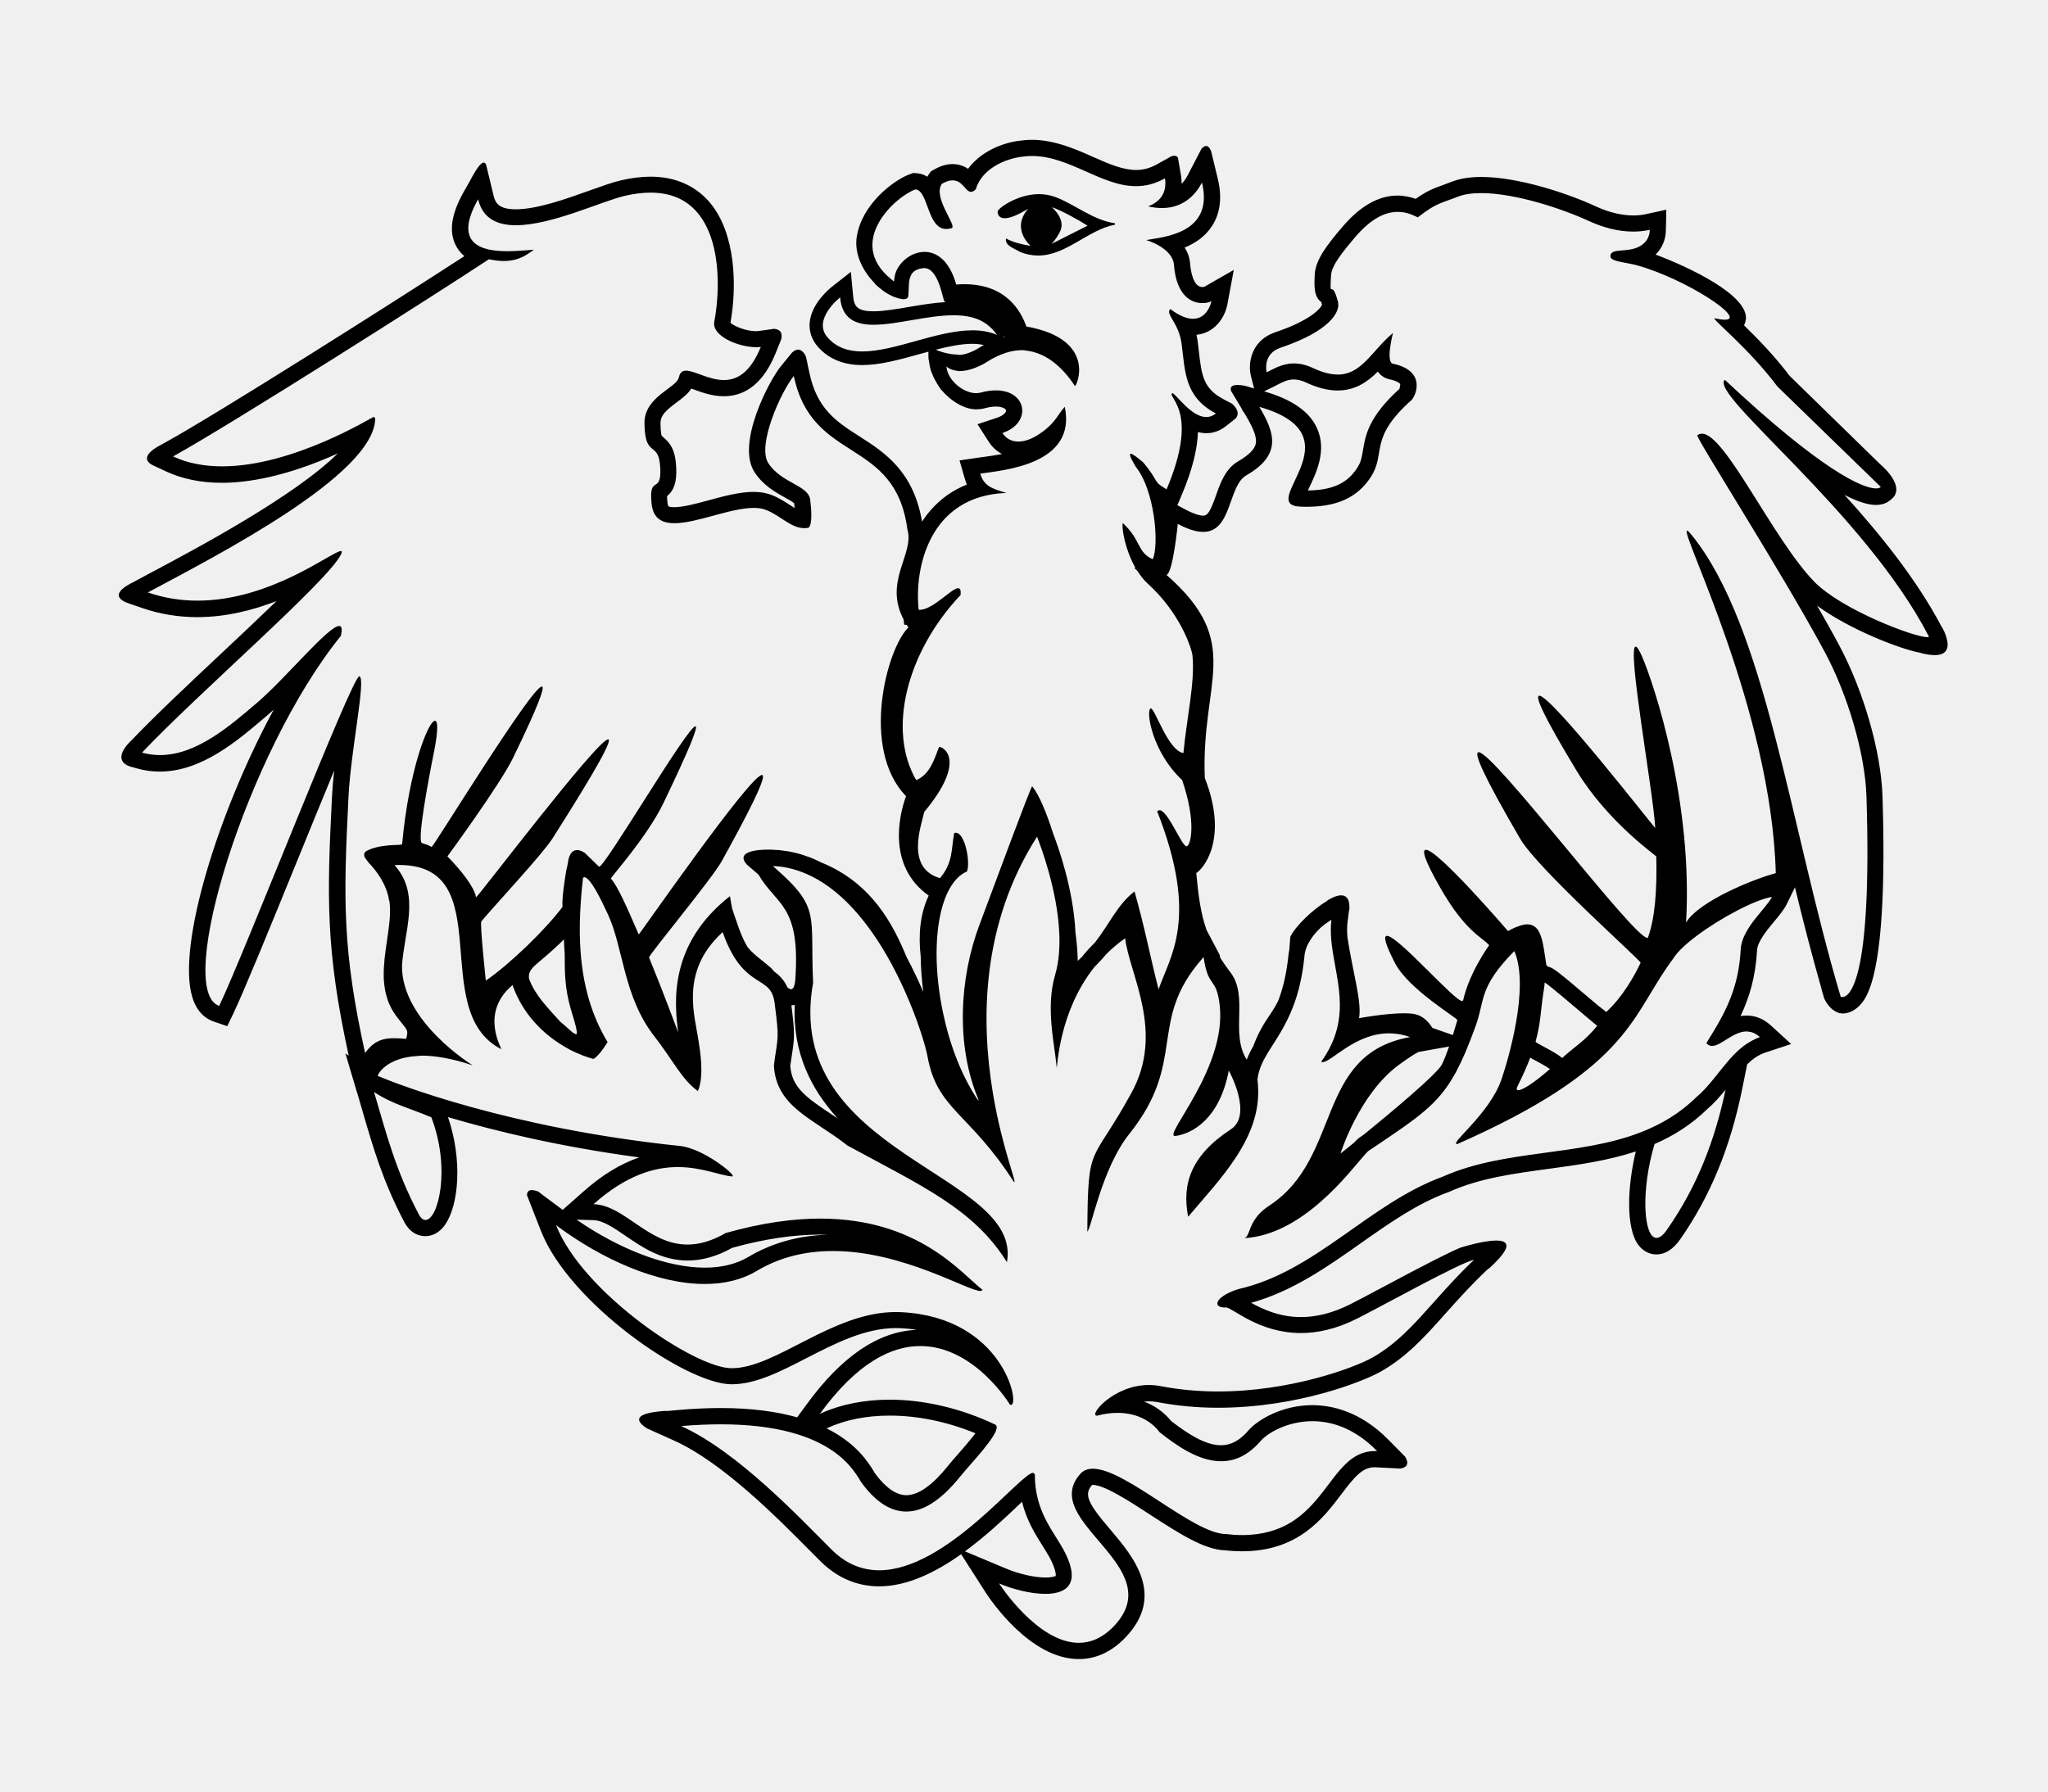
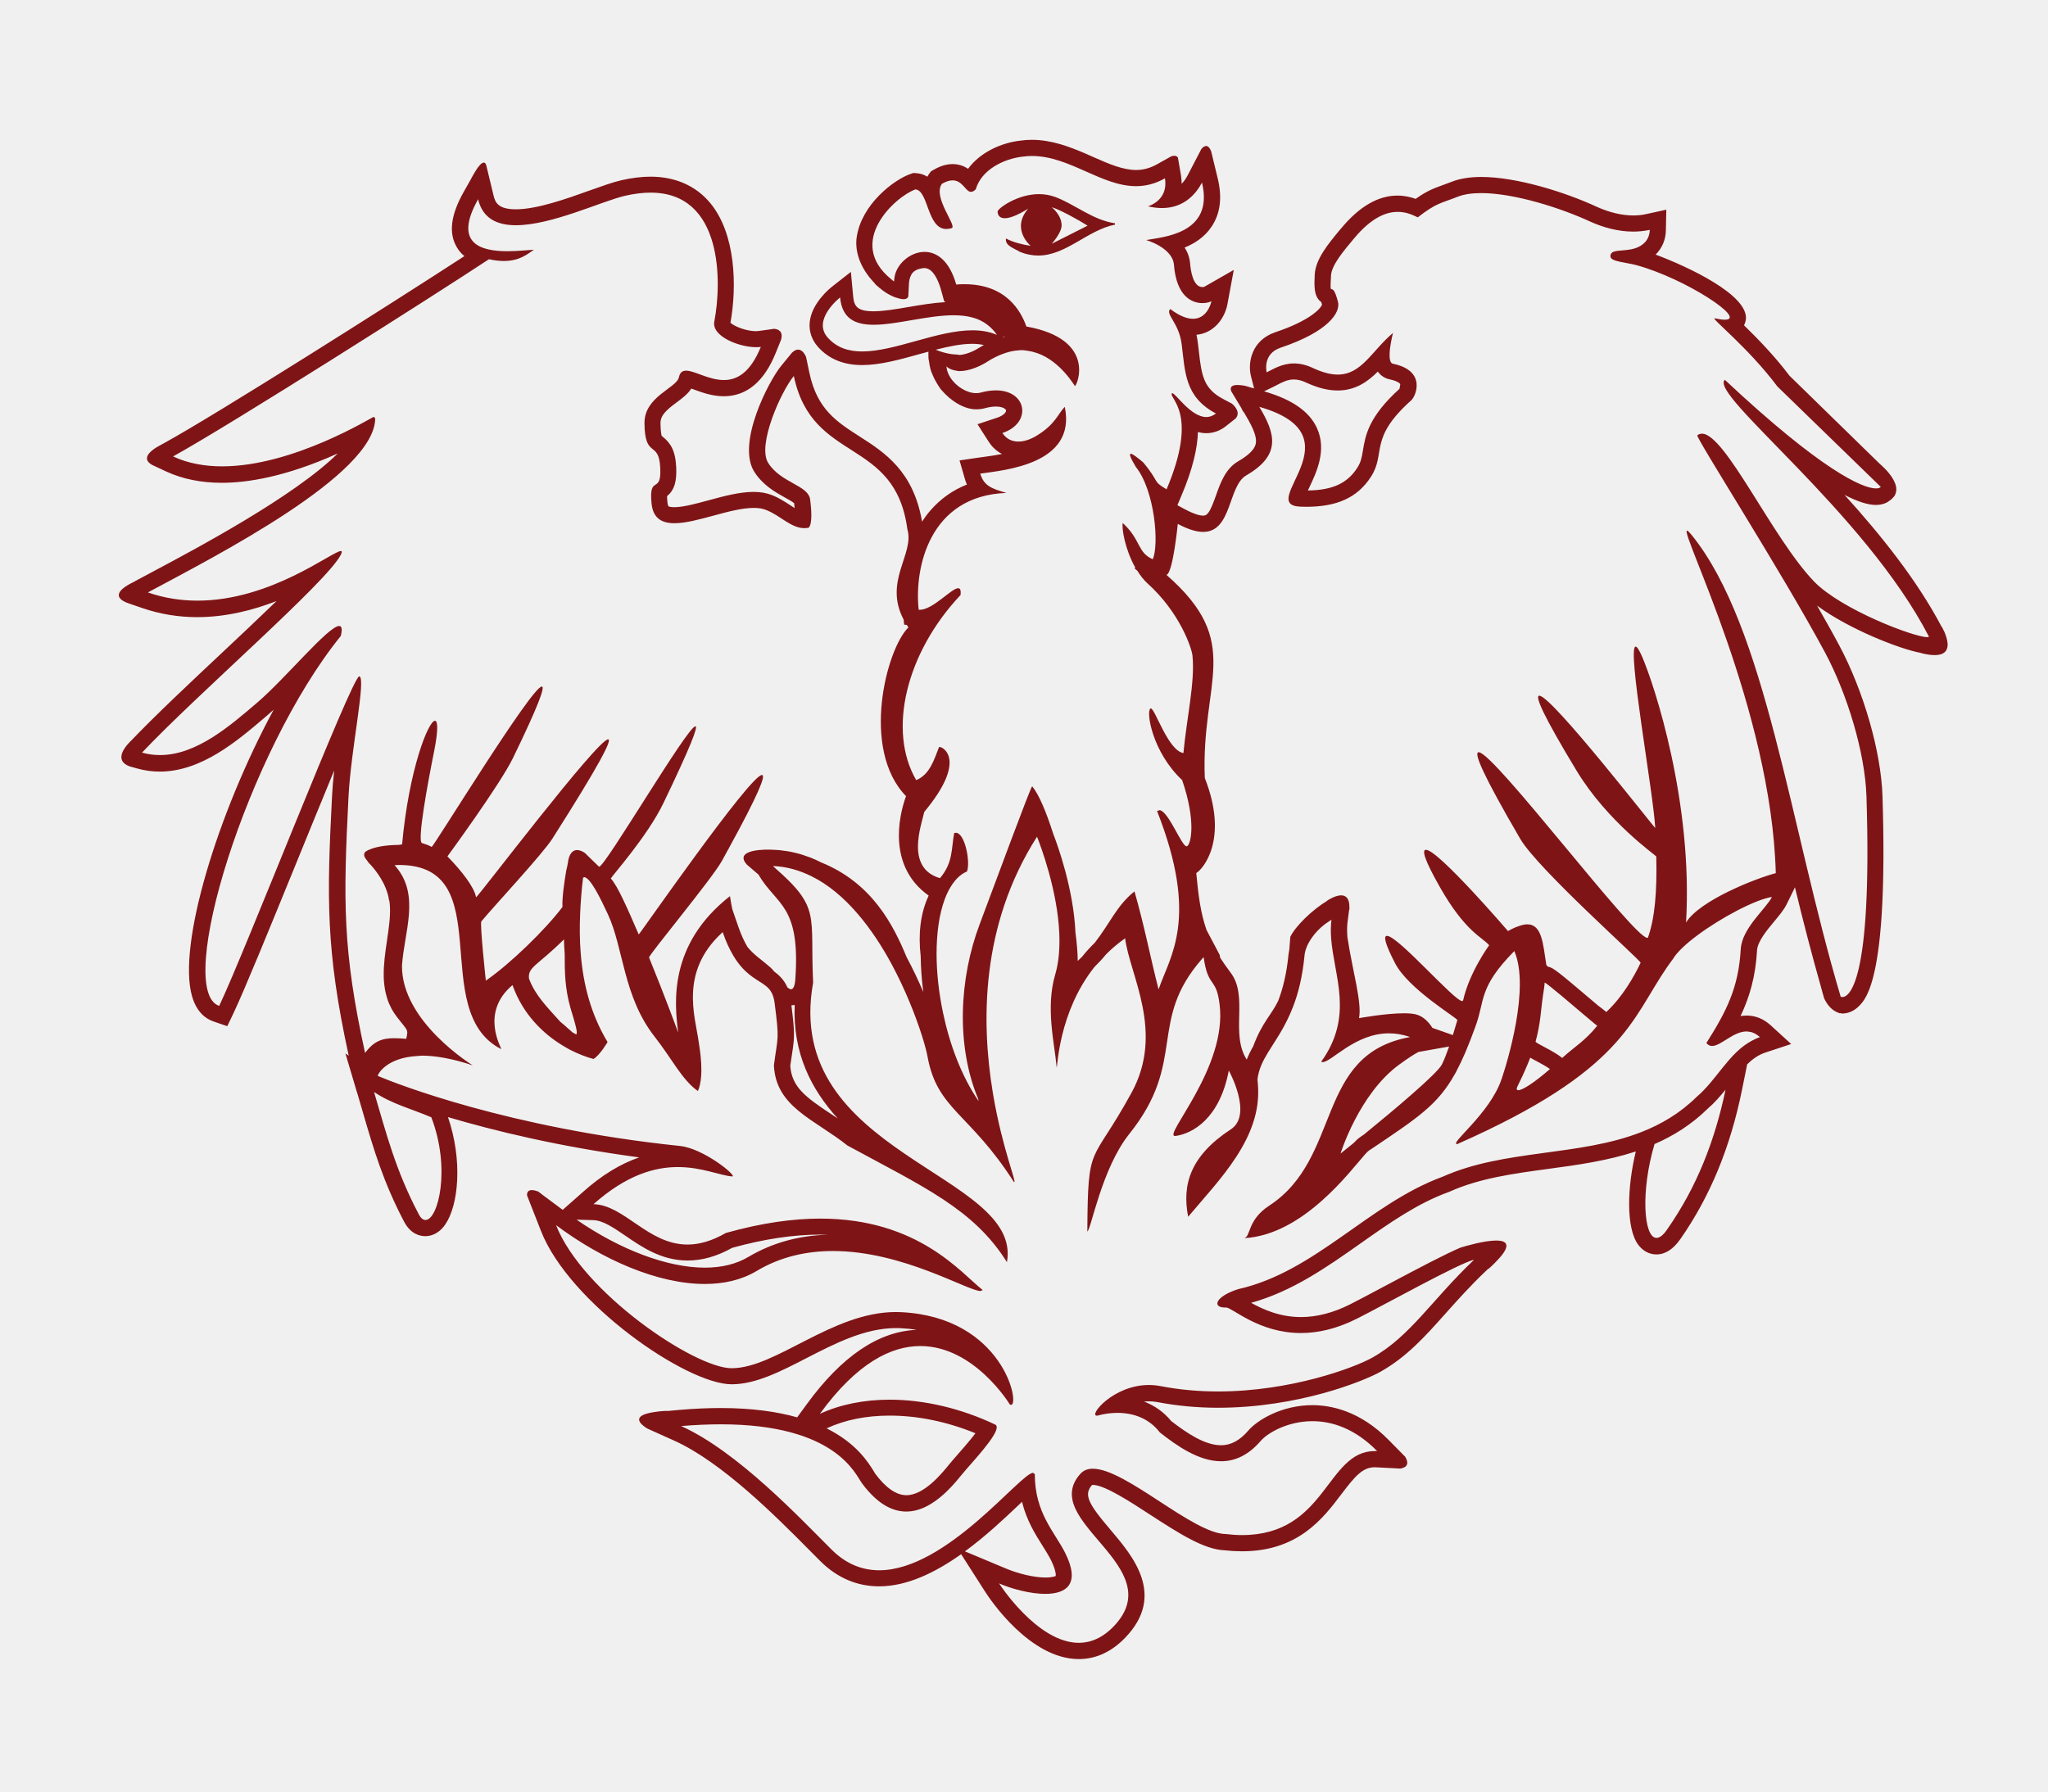
<svg xmlns="http://www.w3.org/2000/svg" version="1.1" x="0px" y="0px" viewBox="0 0 576 504" style="enable-background:new 0 0 576 504;" xml:space="preserve">
  <style type="text/css">
- 	.st0{fill:#000000;}
- 	.st1{fill:#000000;}
- 	.st2{fill:#000000;}
+ 	.st0{fill:#7F1416;}
+ 	.st1{fill:#737474;}
+ 	.st2{fill:#FFFFFF;}
	.st3{display:none;}
	.st4{display:inline;}
</style>
  <g id="phoenix">
    <g>
      <g>
        <path class="st0" d="M292.23,54.61c-6.23,0-11.65,4.11-11.65,4.88c0,1.08,0.59,1.9,2.02,1.9c1.35,0,3.48-0.76,6.59-2.7     c-4.99,5.77,0.68,10.47,0.68,10.47c-2.06-0.31-5.04-0.99-6.93-2.08c-0.39,2.08,2.49,2.85,3.87,3.75     c1.82,0.75,3.57,1.06,5.19,1.06c7.84,0,13.92-7.2,21.58-8.69v-0.39c-6.19-0.89-11.09-5.23-16.77-7.39     C295.26,54.86,293.72,54.61,292.23,54.61 M295.79,68.58c0,0,2.8-3.03,2.79-5.2c-0.01-2.95-2.79-5.09-2.79-5.09     c2.39,0.68,8.06,3.88,10.09,5.2L295.79,68.58z" />
        <path class="st0" d="M290.24,39.33c-1.12,0-2.22,0.08-3.32,0.24c-5.26,0.6-11.23,3.24-14.64,7.91c-1.11-0.73-2.55-1.32-4.37-1.32     c-1.69,0-3.39,0.51-5.24,1.56l-0.83,0.48l-0.57,0.77l-0.47,0.74c-0.83-0.53-1.79-0.89-2.96-0.98l-0.96-0.07l-0.92,0.32     c-4.55,1.61-13.65,8.48-15.01,17.72c-0.52,3.51,0.54,8.29,5.06,12.99H246l0.14,0.16l-0.03,0.03c0.27,0.28,0.65,0.61,1.03,0.92     l0.11,0.11l0.06,0.04l0.25,0.19c0.89,0.75,2.13,1.63,3.54,2.23v0.02l0.08,0.02l0.31,0.12c0.27,0.11,0.53,0.2,0.83,0.27l0.13,0.03     l0.03,0.01l0.15,0.07c0.62,0.18,1.1,0.26,1.49,0.26c1.35,0,1.35-0.92,1.35-0.92l0.05-0.99l0.11-2.22     c0.01-1.2,0.33-2.08,0.61-2.62l0.2-0.4l0.27-0.32c0.53-0.58,1.29-1.01,2.51-1.2l0.23-0.04l0.38-0.04l0.21-0.02l0.36,0.06     c2.23,0.35,3.53,3.7,4.09,5.5l0.09,0.31l0.19,0.65l0.37,1.33l0.43,1.6l0.27-0.02l0.06,0.16c-3.37,0.2-6.84,0.77-10.22,1.35     c-3.68,0.63-7.15,1.23-9.99,1.23c-4.55,0-5.49-1.37-5.74-4.24l-0.64-6.84l-5.31,4.16c-0.59,0.46-5.81,4.68-6.28,10.1     c-0.21,2.5,0.59,4.85,2.32,6.81c3.01,3.41,7.2,5.14,12.44,5.14c5.02,0,10.55-1.53,15.92-3.03c0.91-0.24,1.82-0.5,2.73-0.74     c-0.01,0.4-0.04,1.08,0.01,1.93c0.11,0.65,0.2,1.11,0.2,1.11c0.05,0.61,0.2,1.21,0.34,1.81c0.16,0.66,0.45,1.28,0.71,1.91     c0.31,0.67,0.63,1.37,1.09,2.1c0.37,0.58,0.7,1.17,1.12,1.73l0.23,0.24c2.68,3.15,6.43,5.39,9.69,5.39c0.87,0,1.72-0.1,2.5-0.32     c1.12-0.31,2.15-0.46,3.07-0.46c1.85,0,2.78,0.63,2.86,1.08c0.07,0.49-0.66,1.43-2.48,2.05l-5.55,1.84l3.16,4.93     c0.97,1.52,2.26,2.68,3.73,3.44c-1.98,0.4-3.85,0.65-5.23,0.84l-1.59,0.22l-5.12,0.75l1.44,5c0.18,0.66,0.39,1.23,0.63,1.79     c-4,1.58-7.42,4.02-10.28,7.31c-0.86,0.99-1.63,2.03-2.33,3.12c-2.44-14.18-10.45-19.41-17.61-23.98     c-6.41-4.11-11.92-7.64-14.07-17.86l-0.89-4.21l-0.07-0.31c-0.27-0.64-1.02-2.03-2.22-2.03c-0.5,0-1.06,0.23-1.71,0.85     l-0.21,0.25l-2.87,3.5c-3.45,4.22-12.59,21.73-7.54,29.76c2.41,3.8,6,5.8,8.63,7.26c0.86,0.46,2.1,1.16,2.59,1.59     c0.05,0.5,0.09,0.96,0.12,1.36l-1.15-0.75c-1.5-0.97-3.18-2.09-5.25-2.9c-1.52-0.6-3.19-0.89-5.15-0.89     c-3.91,0-8.31,1.18-12.56,2.34c-3.56,0.97-7.23,1.96-9.74,1.96c-1.25,0-1.61-0.24-1.61-0.24s-0.23-0.28-0.31-1.21     c-0.07-0.77-0.1-1.3-0.1-1.65c2.06-1.74,2.77-4.14,2.57-8.17c-0.23-4.75-1.62-6.79-3.79-8.55l-0.29-0.25     c0.01,0-0.32-0.79-0.34-3.59c-0.01-2.26,1.82-3.8,4.6-5.86c1.52-1.13,3.08-2.3,4.07-3.85l0.81,0.29c2.28,0.83,5.1,1.87,8.32,1.87     c6.41,0,11.33-4.08,14.6-12.15l1.43-3.54l0.08-0.19c0.68-2.45-0.81-3.01-2-3.09l-1.2,0.18l-3.17,0.44l-0.64,0.05     c-2.83,0-6.2-1.39-7.22-2.38c1.86-10.26,1.48-24.99-5.65-33.63c-4.03-4.88-9.84-7.46-16.83-7.46c-2.54,0-5.29,0.34-8.18,1     c-2.39,0.54-5.39,1.63-8.89,2.87c-6.61,2.37-14.84,5.31-20.81,5.31c-4.9,0-5.78-1.88-6.25-3.8l-1.95-8.1l-0.16-0.61     c-0.16-0.45-0.39-0.63-0.66-0.63c-0.65,0-1.53,1.11-2.26,2.27c-0.78,1.24-1.42,2.49-1.43,2.52l-1.92,3.4     c-3.68,6.5-4.32,11.59-2,15.57c0.59,1.03,1.33,1.86,2.16,2.55c-20.5,13.34-69.37,44.28-84.19,52.46l-1.68,0.92l-0.53,0.3     c-1.44,0.84-5.1,3.38-0.98,5.28l0.03,0l3.42,1.6c4.58,2.13,9.88,3.21,15.72,3.21c6.96,0,17.81-1.59,32.58-8.25     c-12.15,12.04-39.81,26.77-51.99,33.24l-3.62,1.94l-2.23,1.2c-0.06,0.02-0.61,0.28-1.3,0.71c-1.89,1.14-4.64,3.46,0.61,5.17     l0.06,0.02l3.53,1.21c4.9,1.69,10.09,2.55,15.42,2.55c8.17,0,15.81-2,22.31-4.52c-4.85,4.7-10.32,9.84-15.28,14.5     c-9.43,8.85-19.15,17.98-25.64,24.81v-0.01c0,0-0.49,0.46-1.06,1.12c-1.39,1.67-3.21,4.7,0.73,6.1l1.3,0.36l0.82,0.23     c2.04,0.57,4.15,0.86,6.28,0.86c11.72,0,21.73-8.55,29.77-15.41l0.53-0.45c0.57-0.48,1.15-1,1.75-1.55     c-15.74,29.1-27.13,66.22-22.95,80.64c1.33,4.61,4.04,6.4,6.08,7.08l3.82,1.31l1.74-3.64c3.11-6.54,10.17-23.87,17.65-42.21     c3.33-8.18,7.19-17.63,10.68-26.08c-0.28,2.51-0.5,4.99-0.61,7.27c-1.43,28.24-1.82,43.18,4.7,72.96l-0.93-0.63l3.06,10.31     l0.1,0.45l0.04-0.04l0.43,1.45l1.28,4.39c2.93,10.08,5.71,19.6,11.62,30.81c1.86,3.52,4.51,4.03,5.93,4.03     c1.24,0,3.64-0.4,5.62-3.29c3.76-5.46,4.93-18.02,0.77-30.2c12.94,3.83,31.22,8.31,53.78,11.33c-5.34,1.83-10.6,5.05-15.86,9.76     l-5.66,5l-5.8-4.32l-0.07-0.07l-1-0.76c-0.58-0.22-1.24-0.41-1.81-0.41c-0.77,0-1.38,0.36-1.36,1.46l0.79,2.02l0.03,0.08     l3.11,7.94c7.93,20.24,40.84,43.11,53.6,43.13c6.79,0,13.71-3.57,21.05-7.35c8.12-4.17,16.48-8.46,25.18-8.46     c0.42,0,0.83,0,1.25,0.02c1.61,0.09,3.14,0.23,4.55,0.48c-10.72,0.42-21.08,7.46-30.87,20.91l-2.71,3.7     c-5.59-1.58-12.63-2.62-21.49-2.62c-3.63,0-7.52,0.17-11.55,0.52l-3.64,0.33l0.05-0.06c-1.56,0.06-2.78,0.2-3.8,0.38     c-6.21,0.98-3.9,3.23-1.79,4.56l1.98,0.9l5.72,2.57c13.42,6.06,28.64,21.38,37.72,30.53c1.23,1.25,2.35,2.36,3.36,3.38     c4.73,4.68,10.29,7.05,16.5,7.05c8,0,15.98-4.02,23.06-9.04l6.84,10.69c1.24,1.92,12.47,18.81,26.25,18.81     c4.82,0,9.2-2.02,13.05-6c11.52-11.96,2.14-22.96-4.05-30.27c-6.62-7.74-7.58-10.03-5.26-12.72l0.04,0.01l0.17-0.01     c3.29,0,10.51,4.72,16.31,8.5c7.68,4.97,14.94,9.71,20.83,9.9c1.65,0.18,3.27,0.27,4.82,0.27c15.79,0,22.81-9.27,27.93-16.05     c3.8-5,5.94-7.59,9.42-7.59l0.4,0.02l5.29,0.27l1.43,0.08c1.35-0.2,2.88-0.91,1.39-3.37l-0.32-0.31l-4.33-4.4     c-7.94-8.06-16.04-9.76-21.42-9.76c-8.71,0-15.51,4.25-17.97,7.09c-2.41,2.83-4.94,4.19-7.72,4.19c-4.56,0-9.61-3.4-14.03-6.82     c-2.03-2.49-4.65-4.35-7.65-5.48c0.45-0.04,0.91-0.06,1.36-0.06c0.81,0,1.63,0.07,2.41,0.22c5.4,1.03,11.1,1.59,17.02,1.59     c22.56,0,41-7.48,45.68-10.1c7.41-4.17,12.56-9.91,18.48-16.56c3.33-3.72,6.77-7.57,11.01-11.62l0.93-0.87l0.05,0.05     c1.26-1.11,2.17-2.04,2.93-2.9c3.53-3.92,2.06-5.04-0.8-5.04c-3.35,0-8.61,1.55-9.91,1.95l-0.3,0.1h0.03     c-3.86,1.64-10.55,5.11-21.88,11.15c-3.72,1.98-7.02,3.74-9.05,4.76c-4.7,2.36-9.33,3.57-13.79,3.57c-6,0-10.73-2.18-14.03-4.01     c11.65-3.23,21.38-10.09,30.81-16.74c8.16-5.75,15.88-11.19,24.68-14.4l0.15-0.04l0.13-0.07c8.5-3.82,17.97-5.09,27.98-6.45     c8.2-1.1,16.52-2.28,24.44-4.88c-2.41,9.96-2.8,21.48,0.66,26.22c1.3,1.76,3.13,2.75,5.14,2.75c2.48,0,4.76-1.47,6.76-4.36     c8.33-11.95,13.99-25.65,17.3-41.89l1.46-7.23c1.53-1.5,3.14-2.64,5.03-3.28l7.35-2.43l-5.72-5.23c-2.02-1.85-4.3-2.78-6.79-2.78     c-0.59,0-1.19,0.07-1.73,0.14c2.5-5.27,4.22-11.01,4.64-18.49c0.12-2.47,2.85-5.76,4.84-8.14c1.44-1.73,2.69-3.23,3.47-4.78     l2.35-4.8c2.27,9.42,4.7,18.8,7.31,27.99c0.29,1.05,0.56,2.14,0.89,3.19c0.75,1.67,2.03,3.4,4.02,4.11l0.45,0.18l-0.09-0.11     c0.24,0.03,0.44,0.14,0.7,0.14c1.23,0,3.09-0.38,4.86-2.22c1.98-2.07,8.09-8.36,6.48-58.97c-0.41-12.5-5.3-29.49-12.12-42.29     c-1.84-3.48-3.99-7.27-6.27-11.26c8.9,6.58,23.24,12.22,29.22,13.3l-0.03,0.03c1.58,0.4,2.85,0.58,3.87,0.58     c2.96,0,3.73-1.49,3.65-3.19c-0.07-1.15-0.5-2.39-0.91-3.34c-0.39-0.85-0.76-1.48-0.76-1.48l-0.02,0.04     c-7-13.28-17.22-25.96-27.3-37.09c3.43,1.77,6.46,2.82,8.81,2.82c1.33,0,2.35-0.31,3.15-0.73v0.01l0.01-0.01l0.31-0.21l0.83-0.59     l0.46-0.47l0.08-0.06l0.35-0.42c1.52-2.34-0.38-5.22-2.07-7.11c-1.04-1.15-1.97-1.91-1.99-1.94L503.3,105.7     c-4.27-5.68-9.21-10.69-12.78-14.17c0.25-0.52,0.41-1.07,0.5-1.59c0.92-6.93-16.38-14.96-25.38-18.32     c1.81-1.78,2.85-4.16,2.89-6.88l0.12-5.75l-5.63,1.23c-1.16,0.27-2.39,0.39-3.65,0.39c-3.22,0-6.75-0.84-10.27-2.43     c-9-4.17-22.57-8.4-32.49-8.4c-3.23,0-6.01,0.45-8.25,1.33c-1.06,0.41-1.91,0.72-2.66,0.99c-2.69,0.97-4.48,1.67-7.54,3.84     c-1.34-0.47-3.08-0.92-5.13-0.92c-5.43,0-10.74,3.09-15.78,9.17l-0.34,0.38c-3.37,4.07-6.88,8.29-7.14,12.61     c-0.15,3.11-0.32,6.29,1.85,7.8l0.2,0.72c-0.4,1.12-3.4,4.5-13.11,7.75c-6.76,2.27-7.82,8.63-6.88,12.35l0.88,3.46l-0.99-0.27     l-1.52-0.45c-0.67-0.13-1.44-0.24-2.14-0.24c-1.29,0-2.29,0.38-1.79,1.74l0.59,0.98l2.4,3.99l-0.08-0.03l0.57,0.96l0.05-0.03     l0.5,0.85c2.43,4.06,3.29,6.52,2.85,8.22c-0.39,1.52-2.06,3.14-4.93,4.8c-3.56,2.07-4.98,6.07-6.23,9.61     c-1.6,4.51-2.34,5.67-3.57,5.67c-0.68,0-2.2-0.23-5.03-1.73l-2.25-1.2l1.15-2.72c3.23-7.61,4.49-13.38,4.63-17.88     c0.75,0.21,1.53,0.33,2.37,0.33c1.98,0,3.9-0.69,5.53-2l2.73-2.16c1.48-1.78-0.45-3.62-1.07-4.15l-2.37-1.25     c-5.53-2.92-6.15-6.43-6.93-13.46c-0.12-0.87-0.2-1.75-0.31-2.63c-0.09-0.71-0.23-1.39-0.36-2.03c4.95-0.46,7.97-4.67,8.7-8.6     l1.79-9.65l-8.32,4.77l-0.47,0.06c-2.68,0-3.33-4.63-3.49-6.61c-0.14-1.75-0.72-3.23-1.54-4.51c2.87-1.17,5.66-2.99,7.59-5.9     c2.43-3.62,3.01-8.13,1.74-13.44l-1.87-7.74c-0.44-1.08-0.93-1.49-1.42-1.49c-0.46,0-0.91,0.35-1.33,0.83l-3.83,7.37     c-0.51,0.95-1.07,1.78-1.72,2.44c0-0.73-0.06-1.49-0.17-2.29l-0.71-4.07l-0.17-1.02c-0.24-0.38-0.62-0.51-1.02-0.51     c-0.29,0-0.59,0.07-0.87,0.16l-0.9,0.51l-3.06,1.71c-1.92,1.08-3.87,1.62-5.91,1.62c-3.7,0-7.67-1.71-11.86-3.57l-2.39-1.05     C300.76,41.25,295.75,39.35,290.24,39.33 M273.1,53.97c0.39,0,0.81-0.2,1.34-0.72c1.57-5.51,7.91-8.59,13.14-9.18     c0.91-0.13,1.79-0.19,2.66-0.19c10.55,0,19.5,8.49,29.26,8.49c2.66,0,5.34-0.62,8.14-2.2c1.05,6.3-4.8,7.87-4.77,7.87     c1.41,0.33,2.72,0.49,3.91,0.49c6.46,0,9.77-4.3,11.28-7.17c3.49,14.5-11.13,15.31-15.69,16.17c0,0,7.41,2.12,7.8,6.96     c0.7,8.87,5.03,10.78,8.01,10.78c1.13,0,2.07-0.27,2.53-0.55c-0.19,1.04-1.44,4.96-5.18,4.96c-1.62,0-3.72-0.73-6.39-2.74     c-1.49,1.48,2.42,3.76,3.2,9.86c1,7.69,0.75,14.82,9.64,19.52c-0.9,0.7-1.8,1-2.71,1c-4.35,0-8.63-6.71-9.56-6.71l-0.16,0.11     c-0.62,1.51,7.57,5.66-1.45,26.93c-4.12-2.39-1.83-1.92-6.59-7.59c-1.76-1.48-3-2.41-3.47-2.41c-0.54,0-0.15,1.08,1.42,3.71     c5.34,6.65,6.59,21.86,4.75,25.96c-4.39-1.91-3.26-5.41-8.43-10.19c-0.37,1.52,0.71,7.63,3.55,12.59l-0.3,0.11l0.86,0.75     c0.81,1.29,1.73,2.52,2.81,3.5c9.24,8.33,12.51,18.4,12.69,20.4c0.73,7.58-1.65,17.57-2.55,27.36     c-4.31-0.63-7.99-12.56-9.18-12.56l-0.09,0.03c-1.32,0.85,0.54,12.33,8.91,20.14c4.05,11.83,2.43,18.18,1.35,18.61l-0.11,0.02     c-1.4,0-5.19-10.16-7.65-10.16l-0.64,0.25c11.92,30.3,3.58,40.83,0.42,50.16c-2.46-9.57-3.7-16.71-6.77-27.56     c-4.91,3.84-6.99,9.11-11.15,14.41c-1.27,1.24-2.48,2.56-3.61,3.98c-0.41,0.38-0.78,0.76-1.21,1.16c0-2.2-0.24-4.95-0.64-8.02     c-0.56-12.27-4.98-24.47-6.26-27.77c-1.91-6-3.99-10.99-5.9-13.33h-0.01c-0.38,0-10.26,26.8-14.75,38.75     c-5.77,15.24-6.72,34.15-0.44,49.18c0.05,0.21,0.08,0.38,0.11,0.61c-4.8-7-8.12-15.89-10-24.85c-1.19-5.66-1.8-11.32-1.81-16.55     c0-5.91,0.75-11.22,2.29-15.35c0.33-0.94,0.72-1.78,1.14-2.57c1.33-2.49,2.99-4.37,5.12-5.26c1.03-2.62-0.57-10.89-3.13-10.89     l-0.47,0.09c-0.83,4.48-0.29,8.31-3.99,12.68c-9.74-2.84-5.3-14.71-4.42-18.64c12.01-14.42,5.45-18.27,4.28-18.27l-0.12,0.02     c-1.38,3.48-2.56,7.73-6.43,9.31c-8.1-13.92-2.9-35.77,12.49-52.09c0.13-1.36-0.13-1.9-0.69-1.9c-1.87,0-7.08,6.08-10.84,6.08     l-0.26-0.02c-1.28-11.73,2.98-32.11,24.68-32.86c-4.14-1.21-6.34-1.97-7.36-5.43c6.55-0.97,27.16-2.55,23.77-18.79     c-1.95,1.96-2.58,4.88-7.95,8.14c-1.72,1.04-3.48,1.63-5.1,1.63c-1.8,0-3.41-0.74-4.49-2.41c8.36-2.77,6.98-11.99-1.81-11.99     c-1.28,0-2.69,0.18-4.26,0.61c-0.42,0.12-0.86,0.17-1.31,0.17c-2.65,0-5.66-1.88-7.25-4.38c-0.63-0.98-1.04-2.04-1.12-3.16     c0.67,0.67,1.56,0.99,2.47,1.16c0.42,0.06,0.78,0.18,1.22,0.18c2.69,0,5.83-1.35,7.95-2.74c1.3-0.83,2.5-1.41,3.68-1.9     c0.95-0.38,1.85-0.67,2.73-0.88c0.82-0.18,1.62-0.29,2.38-0.34c0.23-0.01,0.47-0.04,0.68-0.04c0.67,0,1.26,0.11,1.87,0.21     c7.3,1.06,11.85,7.91,13.16,9.88c0.57,0,6.29-13.19-13.65-16.74c-1.55-4.36-5.68-11.9-17.45-11.9c-0.75,0-1.49,0.03-2.28,0.09     c-1.92-6.77-5.49-9.18-8.91-9.18c-4.2,0-8.1,3.65-8.48,7.4c-0.02,0.18-0.07,0.35-0.07,0.53l-0.04,0.4l-0.41-0.32l-0.39-0.34     c-12.89-10.43,1.17-23.24,6.83-25.25c3.7,0.31,3.25,11.14,8.68,11.14c0.46,0,0.94-0.07,1.5-0.24c1.69-0.5-5.48-8.74-2.73-12.48     c1.21-0.69,2.17-0.96,2.98-0.96C270.75,50.71,271.55,53.97,273.1,53.97 M145.11,63.36c10.04,0,24.19-6.79,30.71-8.29     c2.63-0.6,5.02-0.88,7.17-0.88c20.4,0,20.04,25.24,17.91,36.27c-0.8,4.15,6.94,7.21,11.79,7.21c0.44,0,0.89-0.02,1.29-0.08     c-2.99,7.35-6.76,9.32-10.39,9.32c-4.22,0-8.25-2.64-10.61-2.64c-1.03,0-1.75,0.49-2.04,1.88c-0.66,3.02-9.72,5.38-9.68,12.87     c0.07,10.25,4.07,4.64,4.43,12.59c0.41,7.68-3.28,1.7-2.44,10.03c0.42,4.21,2.92,5.55,6.44,5.55c6.28,0,15.75-4.31,22.3-4.31     c1.29,0,2.47,0.17,3.48,0.58c4.12,1.62,6.97,5.12,10.79,5.12l1.13-0.09c1.27-1.07,0.7-6.07,0.48-7.86     c-0.44-4.19-8.19-4.67-11.82-10.41c-3.15-4.98,3.57-20.02,7.21-24.44c5.21,24.81,28.47,17.04,31.94,43.13     c2.07,6.92-6.77,14.57-1.05,25.39l0.15,1.43l0.75,0.07c0.15,0.23,0.25,0.47,0.44,0.71c-6.14,5.94-13.53,34.2-0.67,47.46     c-2.19,6-5.04,19.88,6.37,27.97c-2.38,5.09-2.95,10.9-2.25,17.02c0.04,3.24,0.28,6.65,0.74,10.1c-1.35-3.15-2.92-6.49-4.72-9.86     c-3.67-8.89-9.65-20.8-24.04-26.6c-0.96-0.5-1.95-0.94-2.94-1.34c-0.35-0.13-0.7-0.23-1.02-0.35c-0.68-0.25-1.37-0.49-2.06-0.69     c-0.4-0.12-0.81-0.21-1.22-0.31c-0.66-0.15-1.31-0.3-1.99-0.42c-0.45-0.07-0.88-0.13-1.32-0.18c-0.37-0.05-0.72-0.12-1.08-0.15     c-0.55-0.05-1.11-0.08-1.69-0.1l-0.7-0.03l0.01-0.01c0,0-0.39-0.01-1.03-0.01c-2.63,0.01-9.13,0.44-5.86,4.18l0.66,0.57     l2.63,2.26c5.1,8.75,11.84,8.41,10.38,29.38c-0.15,2.09-0.6,2.89-1.23,2.89c-0.3,0-0.64-0.22-0.99-0.51     c-0.94-2.12-2.35-3.48-3.74-4.49c-0.38-0.47-0.73-0.86-1.05-1.14c-2.44-2.16-4.6-3.45-6.45-5.76c-0.88-1.47-1.73-3.28-2.58-5.71     l-1.69-4.91c-0.24-1.12-0.46-2.32-0.66-3.67c-17.33,13.59-15.63,30.03-14.56,38.39c-0.01-0.08-3.84-10.47-8.19-21.13     c-0.23-0.57,17.6-22.01,20.45-27.11c0.67-1.2,1.29-2.37,1.9-3.48l0.06,0.03l0.07-0.11h-0.08c8.27-15.08,10.54-20.67,9.35-20.67     c-3.37,0-34.43,44.86-34.66,44.86c-3.19-7.4-5.98-13.75-7.85-15.75c0.47-0.9,10.33-11.92,14.81-21.23     c7.6-15.83,9.83-21.58,8.98-21.58c-2.2,0-25.37,39.49-27.06,39.49l-0.06-0.01c-1.39-1.29-2.69-2.66-3.87-3.76l0.01-0.01     l-0.21-0.16c-0.38-0.25-1.21-0.73-2.08-0.73c-0.97,0-1.98,0.59-2.46,2.77c-0.02,0.17-0.07,0.33-0.1,0.52l0.03-0.01     c-0.17,0.99-0.35,1.81-0.54,2.55c-0.56,3.37-1.2,7.85-1.04,10.16c-4.63,6.2-14.59,15.93-21.56,20.74c0,0-1.73-16.08-1.26-16.67     c3.5-4.24,17.19-18.9,19.98-23.28c13.11-20.61,16.92-27.93,15.68-27.93c-3.04,0-36.66,44.42-37.14,44.42l-0.02-0.01     c-0.46-2.83-4.14-7.5-8.04-11.49c0,0,14.78-20.16,18.42-27.64c7.14-14.7,9.12-20.14,8.13-20.14c-2.87,0-30.45,45.12-30.99,45.12     c-1.19-0.63-1.31-0.61-2.72-1.09c-1.39-0.47,1.53-16.43,3.46-26.04c1.13-5.77,1-8.36,0.2-8.36c-1.87,0-7.35,13.8-9.25,34.78     c-0.28,0.06-0.59,0.1-0.93,0.14c-1.68,0.01-5.76,0.17-8.4,1.38c-0.35,0.16-0.65,0.31-0.95,0.52c0,0-0.38,0.29-0.4,0.84     c0,0.28,0.08,0.65,0.4,1.08l0.91,1.24c0,0,3.16,3.04,4.8,7.21v0.01c0.43,1.1,0.78,2.24,0.91,3.45l0.05-0.2     c0.88,5.41-1.15,12.19-1.51,18.9l-0.01,0.17c-0.04,0.66-0.04,1.35-0.04,2c0,0.19,0,0.36,0,0.54c0.02,0.57,0.05,1.12,0.11,1.67     c0.02,0.24,0.05,0.48,0.08,0.72c0.05,0.49,0.14,0.98,0.23,1.5c0.05,0.27,0.11,0.52,0.17,0.78c0.11,0.47,0.25,0.95,0.4,1.42     c0.1,0.24,0.17,0.52,0.26,0.79c0.19,0.48,0.41,0.96,0.65,1.44c0.11,0.23,0.21,0.46,0.32,0.67c0.39,0.7,0.82,1.37,1.32,2.04     c3.25,4.28,3.43,3.57,2.79,6.38c-1.23-0.09-2.33-0.17-3.37-0.17c-3.3,0-5.72,0.77-8.2,4.16c-6.34-28.86-6.15-42.75-4.66-72.08     c0.66-13.33,5.04-33.5,3.03-33.88h-0.01c-2.03,0-32.12,77.48-39.39,92.71c-12.76-4.29,7.93-71.64,34.2-104.06     c0.48-1.98,0.27-2.81-0.46-2.81c-3.04,0-15.18,14.84-23.02,21.53c-7.66,6.54-17.07,14.78-27.36,14.78     c-1.67,0-3.36-0.21-5.07-0.69c15.76-16.67,51.89-47.85,55.91-55.64c0.38-0.75,0.36-1.06,0.01-1.06     c-2.36,0-19.64,13.95-40.32,13.95c-4.52,0-9.21-0.67-13.95-2.31c19.15-10.27,63.85-33.09,63.94-48.99l-0.41-0.4     c-0.39,0-22.53,13.92-42.65,13.92c-4.81,0-9.53-0.8-13.79-2.79c16.42-9.08,73.28-45.21,88.83-55.47     c1.59,0.34,2.97,0.49,4.18,0.49c4.41,0,6.63-1.9,8.47-3.17c-1.7,0.09-4.53,0.42-7.47,0.42c-7.32,0-15.32-2.04-8.22-14.61     C135.76,61.52,139.88,63.36,145.11,63.36 M398.75,61.14c5.35-4.13,6.29-3.85,11.25-5.8c1.8-0.71,4.06-1.02,6.59-1.02     c9.37,0,22.53,4.25,30.62,8c3.67,1.66,7.85,2.83,12.14,2.83c1.52,0,3.1-0.16,4.65-0.49c-0.07,3-2.16,4.61-4.26,5.23     c-3.22,1-7.04,0-6.79,2.34c0.15,1.38,4.56,1.61,7.3,2.36c13.83,3.78,31.34,15.35,24.86,15.35c-0.67,0-1.59-0.12-2.81-0.39     l-0.07-0.01c-1.03,0,9.58,8.37,17.65,19.17l29.08,28.26c-0.22,0.26-0.62,0.43-1.35,0.43c-3.76,0-15.28-5.05-42.5-30.55     c-4.58,4.11,39.32,37.18,57.43,72.29l-0.5,0.1c-3.74,0-24.13-7.74-31.8-15.62c-11.7-12.11-25.01-41.62-31.56-41.62     c-0.48,0-0.91,0.14-1.3,0.46c-0.72,0.28,23.82,38.54,35.97,61.21c6.13,11.48,11.18,27.93,11.59,40.32     c1.69,53.01-5.01,56.5-6.79,56.5l-0.45-0.08c-14.32-48.16-21.03-104.08-41.9-129.88c-0.69-0.84-1.11-1.25-1.31-1.25     c-2.2,0,23.73,50.49,24.95,96.35c-5.92,1.56-21.48,7.74-25.24,13.89c2-33.66-8.88-66.74-12.33-74.73     c-0.87-2.01-1.47-2.89-1.84-2.89c-2.54,0,4.92,40.63,5.51,51.01c-0.27,0-29.11-37.2-32.61-37.2c-1.34,0,1.11,5.61,10.49,21.11     c8.75,14.46,22.4,23.87,22.41,24.12c0.24,10.04-0.43,17.46-2.35,22.83l-0.18,0.06c-3.87,0-43.11-52.22-47.42-52.22     c-1.54,0,1.3,6.56,11.67,24.34c4.96,8.54,34.11,34.37,33.87,34.89c-1.85,3.93-5.13,9.66-9.65,13.85     c-0.15-0.16-1.05-0.86-2.33-1.83c-0.61-0.52-1.26-1.07-1.9-1.61c-9.17-7.76-10.73-9.09-12.17-9.31     c-0.27-0.25-0.47-0.44-0.47-0.53c-0.93-5.8-1.17-11.38-5.36-11.38c-0.52,0-1.14,0.11-1.78,0.29l-1.63,0.59     c-0.61,0.28-1.28,0.59-2.01,1.01c0,0-19.62-22.86-23.07-22.86c-1.21,0-0.44,2.81,3.86,10.39c7.24,12.78,12,14.18,13.92,16.46     c0,0-5.54,7.52-7.33,15.52l-0.25,0.19c-2.22,0-18.06-18.35-21.16-18.35c-1.03,0-0.61,2.11,2.26,7.67     c3.82,7.41,17.67,15.51,17.53,16.04c-0.43,1.42-0.86,2.82-1.26,4.2l-5.76-2.02c-1-1.62-2.46-3.08-4.15-3.65     c-0.9-0.34-2.25-0.46-3.82-0.46c-5.21,0-12.66,1.37-12.66,1.37c0.84-4.54-1.76-12.89-3.27-22.76c-0.12-1.48-0.13-2.93,0.04-4.3     l0.45-3.46l0.06,0.02c0.03-0.24,0.01-0.43,0.01-0.67c0.04-2.59-1.05-3.38-2.33-3.38c-0.37,0-0.77,0.07-1.15,0.18     c-1.45,0.4-2.78,1.32-2.78,1.32l0.06,0.01c-4.28,2.57-8.97,7.17-10.42,10.16c-0.08,1.33-0.17,2.5-0.28,3.63     c-0.05,0.37-0.16,0.73-0.2,1.11c-0.54,5.6-1.61,9.84-2.93,13.28c-1.98,4.09-4.49,5.99-7.03,12.79c-0.7,1.19-1.3,2.44-1.82,3.74     c-4.73-7.45,0.64-17.76-4.59-24.56c-1.1-1.44-2.03-2.8-2.88-4.12c-0.04-0.28-0.09-0.47-0.13-0.77l-3.7-7.02     c-1.64-4.67-2.29-9.55-2.89-16.02c1.73-0.97,9.27-9.29,2.4-26.74c-1.12-27.45,11.15-37.93-10.77-57.13     c1.84-0.59,3.17-14.34,3.17-14.35c2.98,1.59,5.3,2.25,7.15,2.25c8.13,0,6.95-12.92,12.09-15.88c9.99-5.79,8.18-11.81,3.69-19.3     c28.56,8.14-1.29,27.66,11.64,28.08c0.51,0.03,1,0.04,1.5,0.04c8.55,0,14.39-2.46,18.25-8.43c4.33-6.67-0.75-10.74,11.37-21.55     c1.21-1.08,4.42-8.29-5.19-10.27c-2.11-0.45,0.03-8.66,0.03-8.66c-5.99,5.05-8.78,11.71-15.54,11.71c-1.93,0-4.21-0.55-6.95-1.83     c-2.01-0.95-3.8-1.3-5.37-1.3c-3.41,0-5.88,1.65-7.67,2.5c0,0-1.3-5.18,3.92-6.93c13.54-4.54,16.89-9.95,16.14-12.89     c-1.82-7.05-2.36,0-1.96-7.42c0.16-2.95,3.58-6.96,6.42-10.36c4.96-5.98,9.12-7.53,12.28-7.53     C395.72,59.56,397.68,60.68,398.75,61.14 M242.5,98.87c-3.82,0-7.15-1.03-9.7-3.9c-4.51-5.06,3.48-11.3,3.48-11.3     c0.54,6.01,4.29,7.69,9.43,7.69c6.49,0,15.18-2.67,22.48-2.67c1.87,0,3.64,0.17,5.25,0.61c3.15,0.79,5.48,2.75,6.96,4.91     c-2.12-0.92-4.45-1.29-6.91-1.29C263.61,92.92,251.69,98.87,242.5,98.87 M282.53,94.92l-0.4-0.22l0.22-0.09L282.53,94.92z      M269.87,99.84l-0.56-0.07l-0.06-0.02c-1.51-0.03-3.63-0.35-6.08-1.37c3.6-0.92,7.14-1.66,10.31-1.66c1.18,0,2.25,0.14,3.24,0.34     l-0.15,0.07c-0.41,0.23-0.8,0.46-1.22,0.72c-1.17,0.77-2.54,1.36-3.75,1.7C270.97,99.72,270.36,99.84,269.87,99.84      M376.21,109.85c4.99,0,8.45-2.46,11.3-5.32c0.8,1.13,1.96,1.9,3.29,2.18c2.11,0.43,2.91,1.09,3.03,1.38l-0.22,1.29     c-8.72,7.88-9.6,13.14-10.29,17.37c-0.34,1.96-0.55,3.27-1.6,4.87c-2.79,4.35-6.96,6.27-13.88,6.36l0.43-0.91     c1.98-4.17,4.95-10.44,2.13-16.63c-2.13-4.69-7-8.08-14.88-10.35l2.7-1.31l1.01-0.52c1.42-0.74,2.89-1.51,4.65-1.51     c1.08,0,2.21,0.28,3.43,0.85C370.59,109.12,373.49,109.85,376.21,109.85 M285.27,332.52c0.62,0-3.34-9.57-5.85-24.01     c-0.08-0.5-0.17-1-0.25-1.51c-3.15-19.28-3.46-46.61,12.49-71.62c0,0,0.04,0.13,0.13,0.31c0.82,2.12,5.64,14.74,6.14,26.96     c0.16,4.01-0.11,7.97-1.16,11.53c-2.74,9.25-0.18,19.48,0.33,25.28c0.04,0.57,0.07,0.83,0.09,0.83c0.25,0,0.53-15.56,10.61-28.25     c1.24-1.22,2.34-2.41,3.3-3.59c1.59-1.6,3.35-3.1,5.34-4.49c1.28,10.32,11.18,26.33,1.79,43.46     c-11.41,20.86-12.25,13.34-12.42,39.02c1.05-0.44,4-17.69,11.82-27.47c16.38-20.47,5.01-31.59,20.44-49.22     c0.17-0.17,0.29-0.33,0.44-0.5c0.09,0.62,0.18,1.19,0.29,1.71c1.3,6.78,3.35,4.26,4.22,11.68c2.16,17.66-15.97,36.92-12.57,36.92     h0.19c4.75-0.68,12.38-4.82,14.96-18.4c0,0,6.88,12.4,0.58,16.53c-11.41,7.48-13.78,15.55-12.01,24.6     c8.83-10.51,20.68-22.13,19.64-36.85c-0.04-0.59-0.07-1.15-0.15-1.74c0.31-2.8,1.44-5.09,2.91-7.54     c2.1-3.46,4.91-7.21,7.13-13.02c1.46-3.79,2.63-8.41,3.21-14.46c0.01-0.29,0.1-0.6,0.16-0.92c0.74-3.18,3.64-6.68,6.73-8.58     c0.22-0.15,0.44-0.31,0.67-0.42c-0.22,1.71-0.21,3.45-0.09,5.18c0.79,10.68,6.5,21.85-2.81,34.76l0.42,0.09     c2.47,0,9.11-8.1,18.66-8.1c1.87,0,3.85,0.31,5.93,1.05c-26.87,4.83-19.01,33.95-39.6,47.42c-6.21,4.07-5.14,8.63-7.02,9.15     c16.61-0.94,29.74-18.84,33.94-23.55c0.46-0.5,0.83-0.9,1.07-1.06c0.48-0.33,0.91-0.61,1.38-0.91     c12.43-8.39,18.03-12.01,22.85-20.68c0.13-0.19,0.2-0.33,0.27-0.47l0.07-0.14l0.03-0.06l0.01-0.01c0.1-0.21,0.2-0.43,0.31-0.63     c0.68-1.28,1.33-2.67,1.99-4.18c0.09-0.23,0.2-0.44,0.29-0.66l0.17-0.42c0.82-1.93,1.65-4.08,2.53-6.5     c2.9-7.69,0.78-11.1,11.03-21.49c4.48,10.26-2.02,31.49-3.6,36.06c-3.31,9.78-14.91,18.24-12.45,18.24     c46.91-20.71,48.84-34.98,58.98-49.73c0.58-0.82,1.15-1.64,1.77-2.46c1.1-1.83,3.52-4.09,6.54-6.36     c6.81-5.12,16.67-10.31,21.22-10.97c-1.61,3.27-8.45,8.77-8.78,14.69c-0.6,10.95-4.13,17.63-9.66,26.4     c0.48,0.59,1.01,0.82,1.62,0.82c2.48,0,5.93-4.08,9.69-4.08l0.31,0.03c0.55,0.04,1.08,0.15,1.64,0.38     c0.59,0.26,1.17,0.63,1.8,1.19c-0.81,0.27-1.54,0.63-2.27,1.01c-6.46,3.42-9.92,11.07-15.52,15.79c-4.7,4.64-10,7.74-15.62,9.93     c-17.54,6.86-38.44,4.78-55.79,12.52c-20.76,7.6-35.81,26.79-57.6,31.66c-6.31,2.03-7.43,5.16-3.58,5.16l0.2-0.02h0.01     c1.77,0,9.17,7.19,21.07,7.19c4.62,0,9.9-1.08,15.82-4.07c7.11-3.57,29.15-15.84,32.87-16.53     c-11.93,11.34-17.91,21.51-28.57,27.5c-5.19,2.91-23.05,9.54-43.47,9.54c-5.28,0-10.71-0.46-16.14-1.51     c-1.13-0.21-2.23-0.31-3.29-0.31c-9.95,0-17.03,8.63-14.59,8.63h0.09c1.86-0.52,3.79-0.79,5.66-0.79c4.54,0,8.94,1.57,11.93,5.49     c4.79,3.78,10.97,8.12,17.24,8.12c3.77,0,7.57-1.56,11.19-5.77c1.79-2.07,7.38-5.5,14.51-5.5c5.52,0,11.94,2.05,18.19,8.41     l-0.64-0.01c-13.71,0-13.55,23.64-37.36,23.64c-1.43,0-2.93-0.1-4.53-0.29c-9.24-0.05-28.15-18.38-37.43-18.38     c-1.43,0-2.64,0.45-3.53,1.46c-11.91,13.39,25.6,26.08,9.36,42.93c-3.19,3.29-6.53,4.59-9.78,4.59     c-11.7,0-22.42-16.71-22.42-16.71c3.76,1.61,8.85,2.94,13.01,2.94c5.92,0,9.96-2.76,5.59-11.5c-2.94-5.9-8.55-11.22-8.55-22.16     l-0.47-0.4c-3.52,0-24.34,27.42-43.3,27.42c-4.64,0-9.16-1.65-13.31-5.74c-8.71-8.66-26.38-27.6-42.39-34.83     c4.03-0.33,7.74-0.49,11.15-0.49c32.43,0,37.88,14.13,39.71,16.59c4.36,5.88,8.6,7.95,12.46,7.95c8.15,0,14.56-9.28,16.54-11.49     c4.42-5.04,10.67-11.94,8.43-13c-9.56-4.53-19.9-6.98-29.66-6.98c-7.01,0-13.73,1.28-19.61,3.98     c10.46-14.38,20.12-19.07,28.24-19.07c15.25,0,25.18,16.43,25.18,16.43l0.35,0.12c2.61,0-2.28-24.66-30.91-26.08     c-0.49-0.01-0.98-0.04-1.47-0.04c-17.95,0-33.74,15.81-46.21,15.81h-0.02c-10.4-0.01-41.94-21.31-49.36-40.25     c13.04,9.76,28.63,16.55,41.81,16.55c5.37,0,10.33-1.11,14.56-3.63c6.93-4.15,14.31-5.64,21.53-5.64     c19.64,0,37.87,11.25,41.49,11.25l0.61-0.27c-6.02-4.7-18.04-20.1-45.69-20.1c-7.59,0-16.38,1.17-26.55,4.04     c-4.07,2.34-7.6,3.26-10.79,3.26c-11.1,0-17.7-11.11-26.43-11.36c9.33-8.29,17.26-10.44,23.71-10.44     c6.75,0,11.89,2.39,15.29,2.64c1.59,0-7.96-7.86-14.65-8.57c-48.12-5-79.87-17.57-84.42-19.46c-0.38-0.15-0.61-0.27-0.61-0.27     l0.02-0.13c0.17-0.67,2.72-4.95,10.96-5.44c0.18-0.01,0.34-0.02,0.52-0.04c0.32-0.01,0.57-0.07,0.91-0.07     c3.68,0,8.36,0.75,14.3,2.73c0,0-20.08-12.27-19.9-28.07c0.63-9.5,5.1-19.64-1.61-27.68c-0.16-0.19-0.3-0.4-0.48-0.59h0.62     c0.21-0.02,0.44-0.03,0.66-0.03c28.32,0.01,7.78,41.09,28.69,51.79h0.01c0.34,0-6.17-10.14,3.19-18     c2.88,8.13,8.52,13.64,14.22,17.07c0.69,0.41,1.41,0.83,2.11,1.2c2.24,1.13,4.44,1.98,6.43,2.51c1.77-0.96,3.97-4.75,3.98-4.75     c-4.6-7.65-6.87-16.04-7.57-25.14c-0.28-3.6-0.31-7.3-0.14-11.13c0.15-3.25,0.4-6.54,0.81-9.95l0.33-0.17     c1.71,0.07,4.62,6.04,6.66,10.44c4.42,9.48,4.3,23.11,13.09,34.36c4.85,6.17,7.86,12.38,12.23,15.36     c1.89-4.37,0.49-11.94,0.2-13.94c-0.98-7.08-5.38-19.46,6.46-30.48l0.3-0.29c0.96,2.81,2.01,4.97,3.04,6.7     c2.91,4.84,5.94,6.27,8.17,7.76c1.37,0.91,2.45,1.88,3.01,3.68c0.15,0.45,0.26,0.93,0.35,1.51c1.44,11.11,0.95,9.33-0.16,17.84     c0.57,11.75,11.24,15.06,20.7,22.56c21.38,11.61,35.55,17.91,44.84,32.8c4.55-25.11-63.25-30.14-54.51-78.61     c-0.91-19.11,2.28-20.95-10.82-32.37c-0.19-0.15-0.32-0.27-0.49-0.45c3.86,0.12,7.46,1.21,10.84,2.86     c9.62,4.75,17.2,14.81,22.63,24.88c1.92,3.61,3.59,7.19,4.97,10.53c2.9,6.98,4.61,12.88,5.05,15.34     c2.73,14.98,11.82,15.76,24.3,35.29L285.27,332.52z M162.03,290.99c-0.35-0.18-0.69-0.38-1.02-0.57     c-0.81-0.68-1.95-1.79-3.43-2.99c-3.63-4.05-7.03-7.38-8.79-12.1c-0.42-3.31,2.25-3.56,9.82-11.06c0.04,1.37,0.11,2.73,0.21,4.06     c0,5.11,0.03,9.63,1.65,15.31C162.11,288.95,162.53,290.83,162.03,290.99 M439.36,297.63c-2.37-2.05-7.6-4.16-7.48-4.65     l0.06-0.17c1.37-5.04,1.39-8.56,2.06-13.02c0.24-1.64,0.3-1.79,0.39-2.75c0.01-0.19,0.04-0.34,0.04-0.61l0.02-0.01     c0.45,0,8.04,6.51,12.17,10c1.4,1.19,2.39,2.02,2.6,2.14c-3.45,4.3-6.4,5.9-9.67,8.9L439.36,297.63z M235.6,314.62     c-0.6-0.41-1.2-0.79-1.78-1.18c-7.24-4.79-11.12-7.61-11.56-13.61c0.2-1.38,0.36-2.48,0.51-3.4c0.72-4.65,0.78-5.91-0.19-13.62     c0.26-0.01,0.57-0.04,0.93-0.1C222.92,296.25,228.18,306.49,235.6,314.62 M377.03,324.51c0-0.04,5.21-16.82,16.52-25.04     c2.64-1.92,4.18-2.9,5.41-3.54l8.6-1.53c-0.67,1.92-1.34,3.68-2.04,5.07c-1.3,2.6-13.81,13.09-21.84,19.63l-1.21,0.84     c-0.54,0.36-1.06,0.87-1.7,1.56C378.52,323.32,377.03,324.5,377.03,324.51 M427.03,306.69c-0.51,0-0.61-0.39-0.16-1.25     c1.51-3.05,2.64-5.62,3.51-7.91c0.59,0.36,1.22,0.7,1.81,1c1.12,0.61,2.74,1.48,3.74,2.2     C431.53,304.57,428.2,306.69,427.03,306.69 M465.89,348.24c-3.63,0-4.49-13.22-0.55-26.4c5.3-2.31,10.35-5.43,14.96-9.96     c1.9-1.62,3.47-3.47,5.01-5.32c-2.97,14.06-7.91,27.14-16.43,39.3C467.78,347.51,466.75,348.24,465.89,348.24 M119.67,343.2     c-0.67,0-1.34-0.52-1.91-1.65c-6.52-12.36-9.09-22.64-12.56-34.36c4.95,3.36,10.78,4.83,16.11,7.12     C126.88,328.85,123.2,343.2,119.67,343.2 M198.24,356.61c-10.51,0-23.79-5.01-36.08-13.5l4.69,0.13     c2.73,0.08,5.65,2.08,9.04,4.39c4.76,3.26,10.18,6.97,17.52,6.97c4.12,0,8.22-1.17,12.53-3.57c8.91-2.48,17.23-3.72,24.8-3.72     c0.73,0,1.44,0.01,2.13,0.03c-8.26,0.22-15.79,2.32-22.41,6.26C207.13,355.58,203,356.61,198.24,356.61 M254.92,420.62     c-2.83,0-5.81-2.05-8.81-6.11l-0.37-0.63c-1.54-2.48-4.85-7.88-13.28-12.07l0.06-0.01c5.15-2.38,11.11-3.57,17.71-3.57     c7.9,0,16.16,1.71,24.12,4.97c-1.65,2.17-4.19,5.06-5.66,6.73l-0.66,0.75c-0.26,0.3-0.61,0.73-1.04,1.24     C264.89,414.51,259.92,420.62,254.92,420.62 M294.04,443.78c-3.11,0-7.53-1.01-11.26-2.59l-11.39-4.77     c5.84-4.27,11-9.15,14.97-12.91l1.08-1.04c1.28,5.22,3.7,9.09,5.77,12.37c0.89,1.41,1.72,2.75,2.37,4.02     c1.53,3.13,1.37,4.35,1.33,4.51C296.83,443.36,296.1,443.78,294.04,443.78" />
      </g>
    </g>
  </g>
+   <g id="TMs" class="st3">
+     <g class="st4">
+       <path class="st0" d="M406.57,401.9h-2.48v-11.72h-4.43v-2.28H411v2.28h-4.43V401.9z" />
+       <path class="st0" d="M420.49,398.45h-0.08l-4.38-6.56v10h-2.44v-14h2.62l4.25,6.62l4.25-6.62h2.62v14h-2.44v-10.04L420.49,398.45z    " />
+     </g>
+   </g>
</svg>
